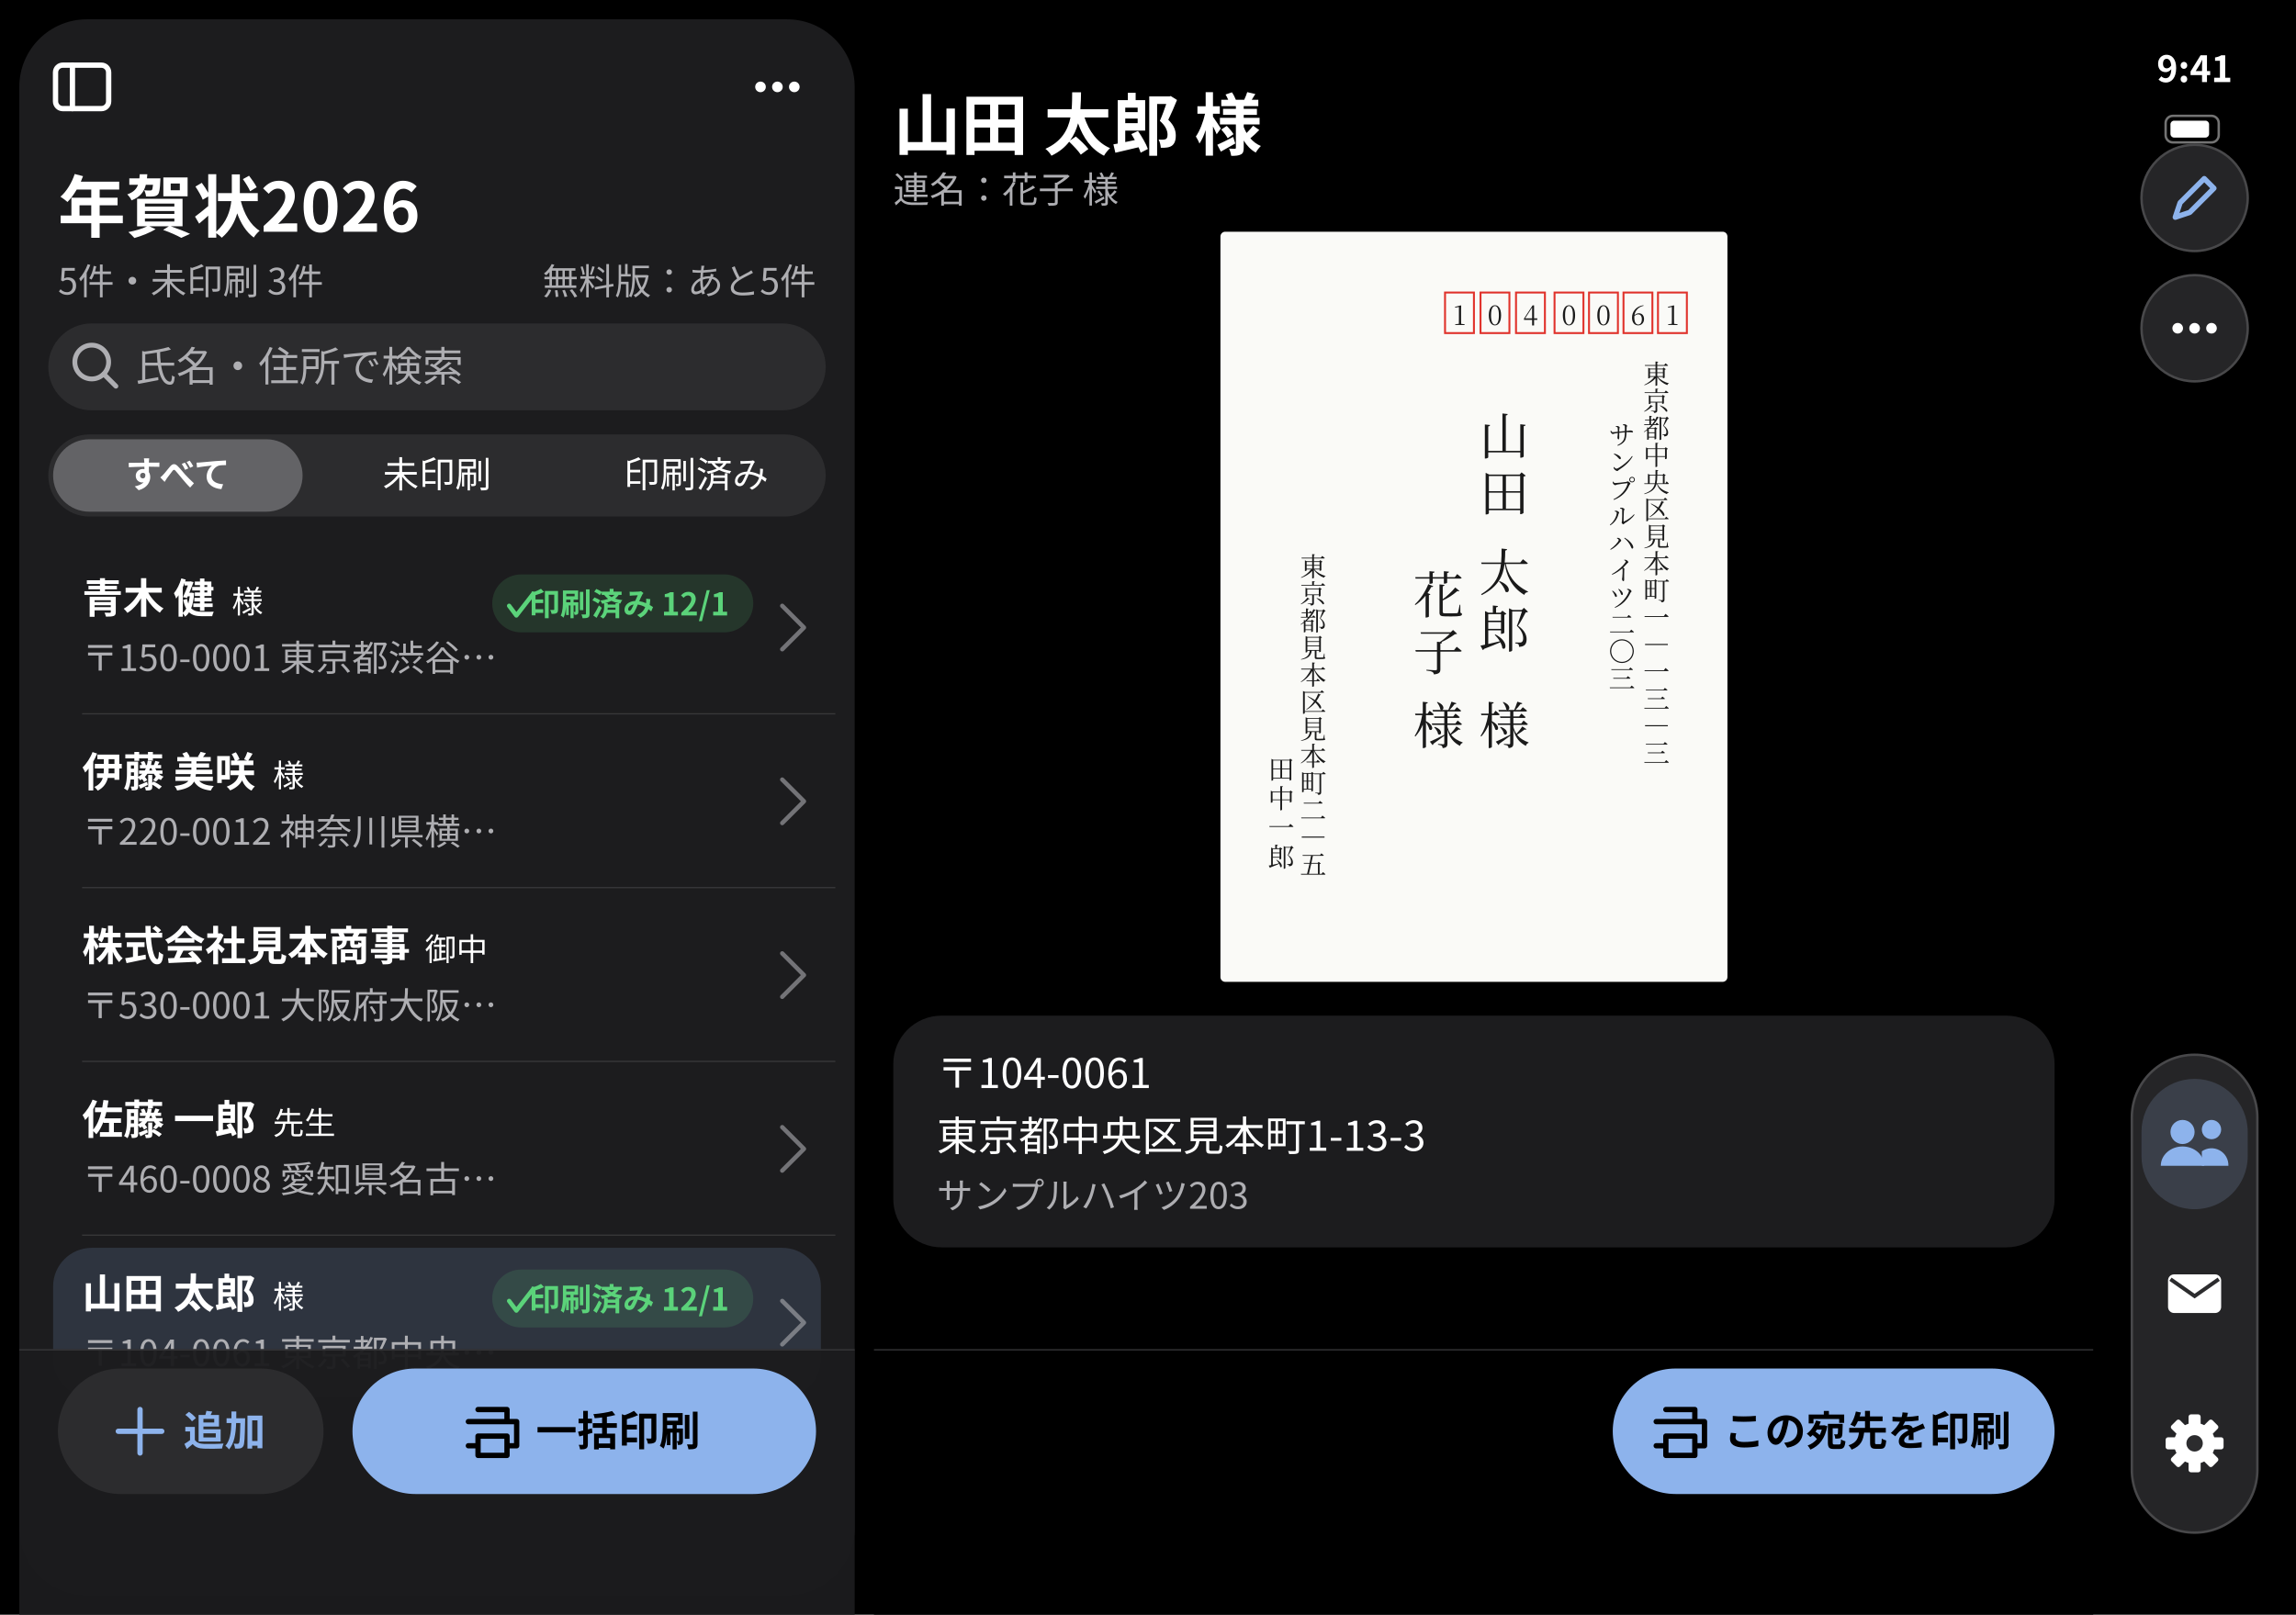
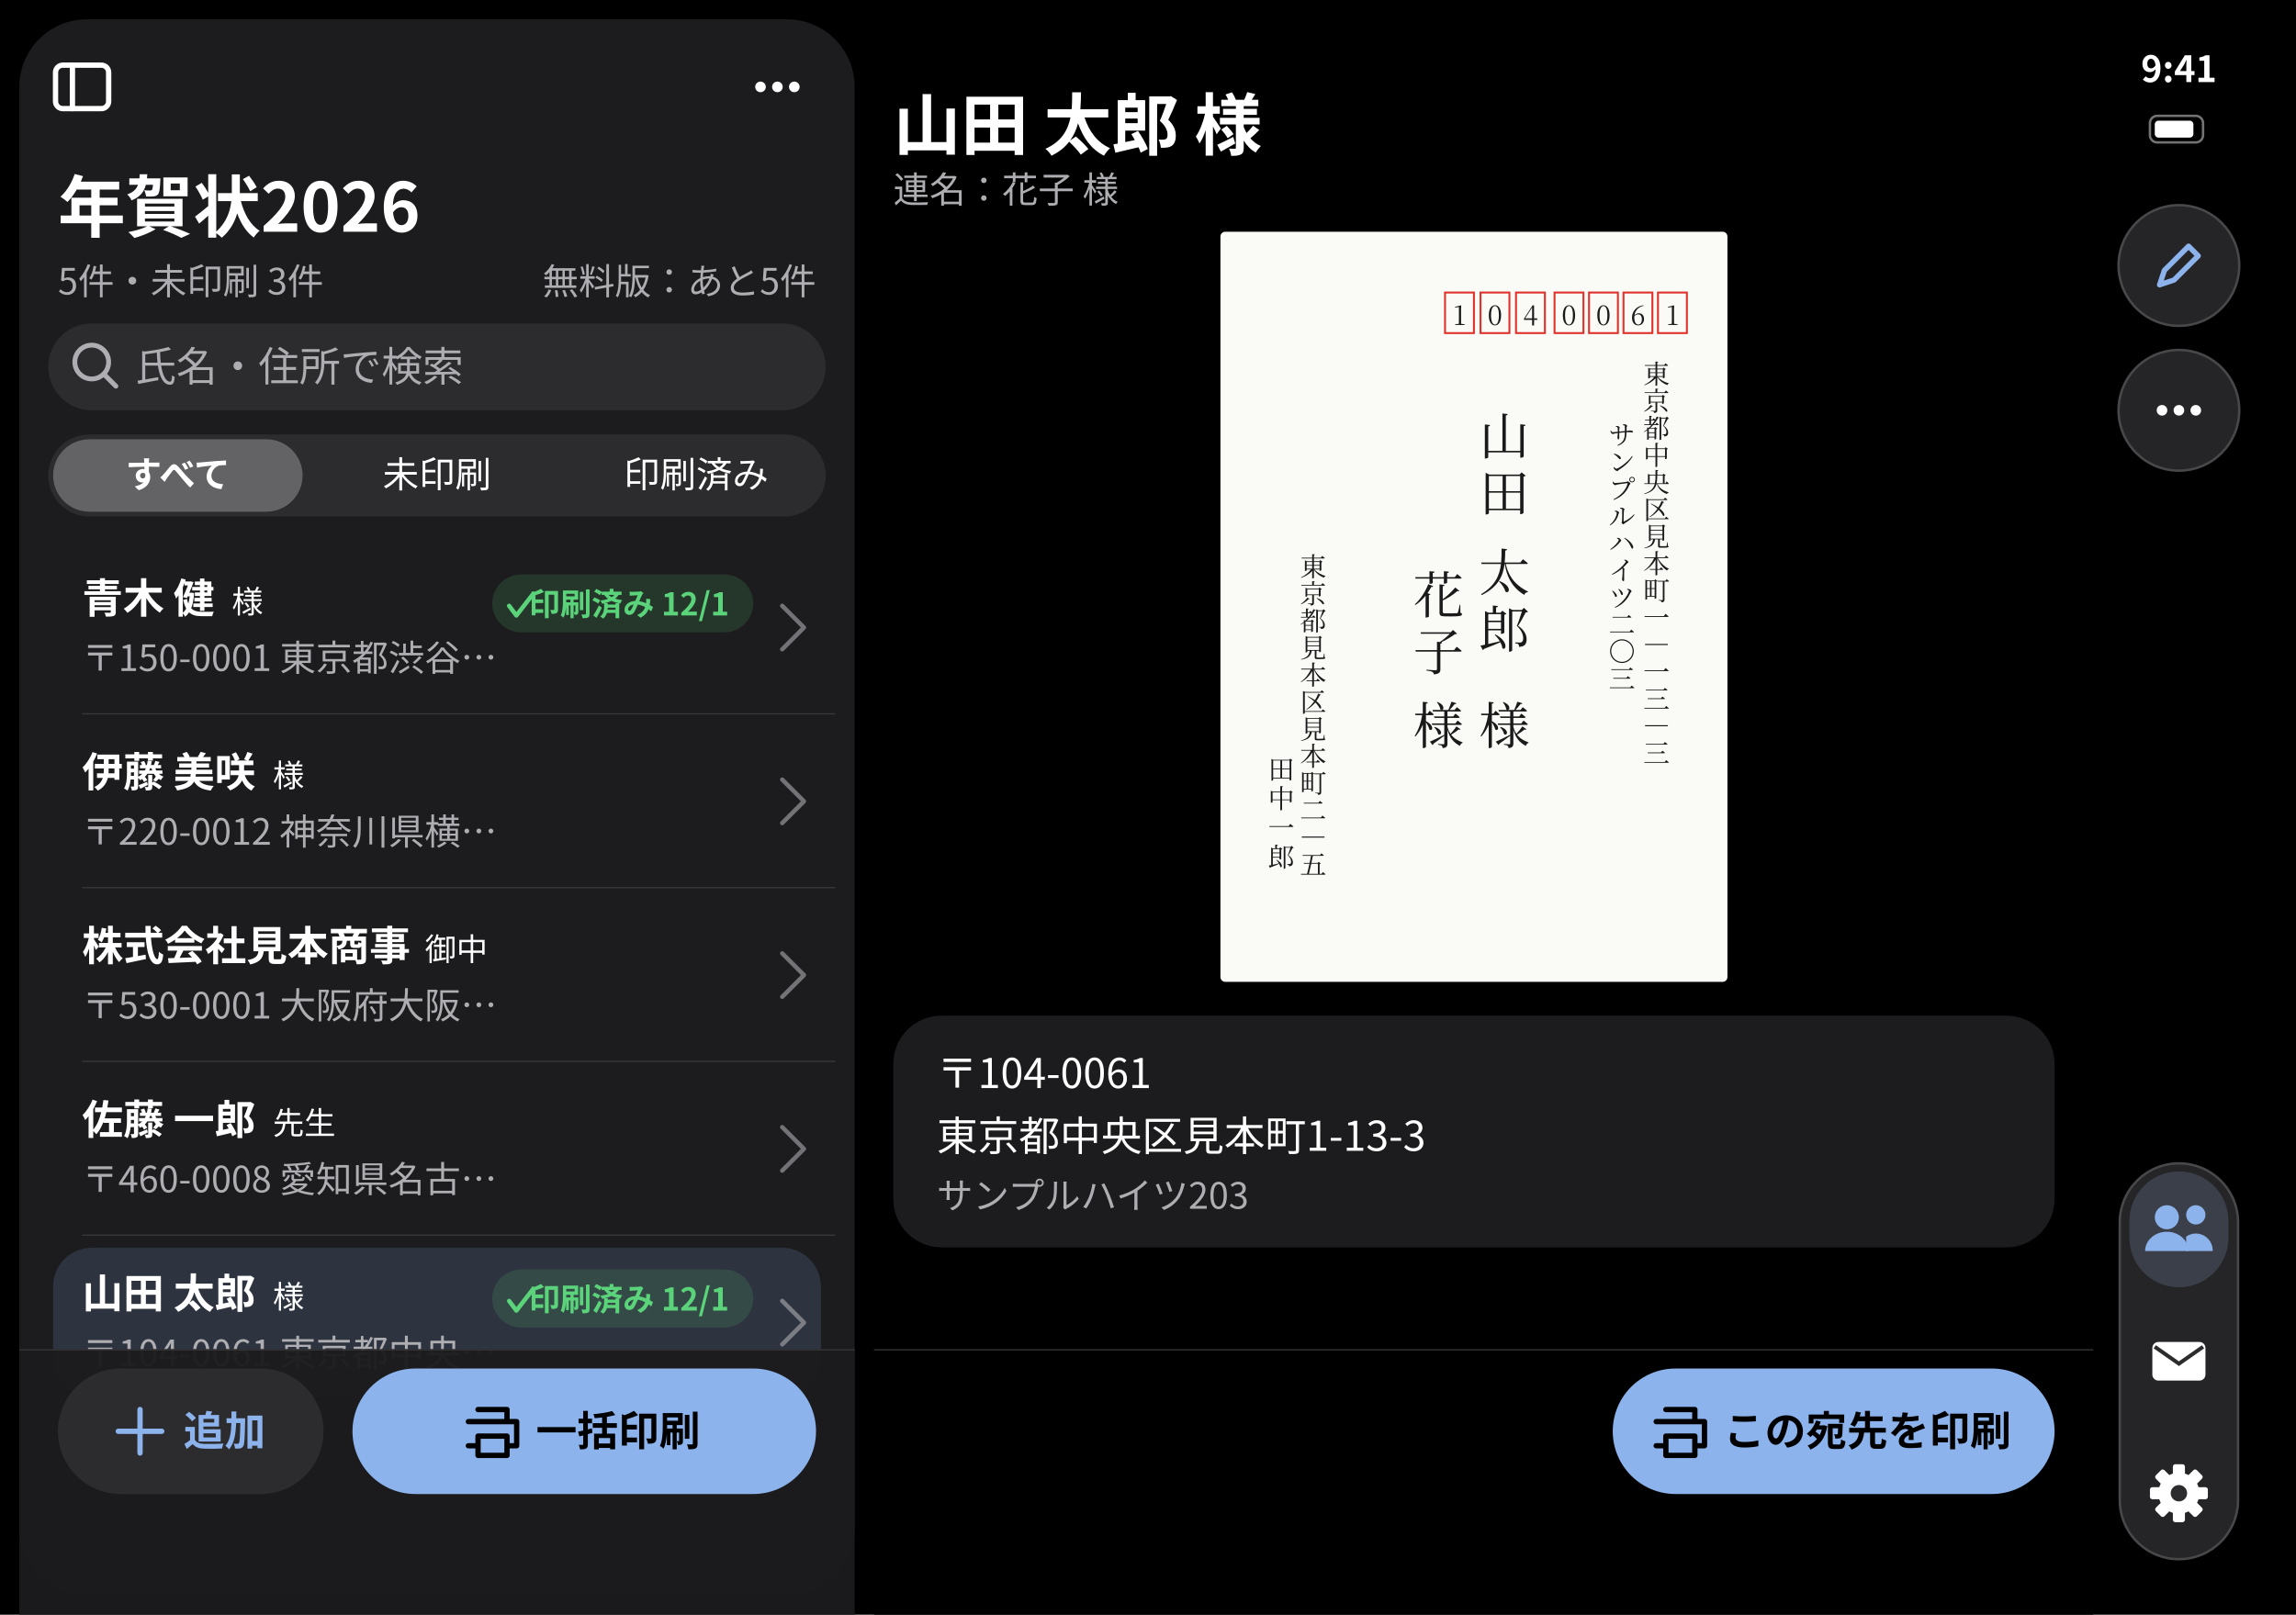
<svg xmlns="http://www.w3.org/2000/svg" width="951" height="669" viewBox="0 0 951 669" data-bg="#000000">
  <rect width="100%" height="100%" fill="#000000" />
-   <text x="909" y="34" font-family="-apple-system, 'SF Pro Text', 'Hiragino Sans', 'Noto Sans JP', 'Noto Sans CJK JP', sans-serif" font-size="15" font-weight="600" fill="#FFFFFF" text-anchor="middle">9:41</text>
-   <rect x="897.0" y="48" width="22" height="11" rx="3" fill="none" stroke="#FFFFFF" stroke-opacity="0.45" />
-   <rect x="899.0" y="50" width="16" height="7" rx="1.5" fill="#FFFFFF" />
-   <circle cx="909" cy="82" r="22" fill="#2C2C2E" fill-opacity="0.85" stroke="#48484A" />
+   <text x="902.5" y="34" font-family="-apple-system, 'SF Pro Text', 'Hiragino Sans', 'Noto Sans JP', 'Noto Sans CJK JP', sans-serif" font-size="15" font-weight="600" fill="#FFFFFF" text-anchor="middle">9:41</text>
+   <rect x="890.5" y="48" width="22" height="11" rx="3" fill="none" stroke="#FFFFFF" stroke-opacity="0.45" />
+   <rect x="892.5" y="50" width="16" height="7" rx="1.5" fill="#FFFFFF" />
+   <circle cx="902.5" cy="110" r="25" fill="#2C2C2E" fill-opacity="0.85" stroke="#48484A" />
  <g fill="none" stroke="#8DB3EC" stroke-width="2.2" stroke-linecap="round" stroke-linejoin="round">
-     <path d="M901.0 90l2-6 10-10 4 4-10 10z" />
+     <path d="M894.5 118l2-6 10-10 4 4-10 10z" />
  </g>
-   <circle cx="909" cy="136" r="22" fill="#2C2C2E" fill-opacity="0.85" stroke="#48484A" />
-   <circle cx="902.0" cy="136" r="2.2" fill="#FFFFFF" />
-   <circle cx="909.0" cy="136" r="2.2" fill="#FFFFFF" />
-   <circle cx="916.0" cy="136" r="2.2" fill="#FFFFFF" />
-   <rect x="883.0" y="437" width="52" height="198" rx="26" fill="#2C2C2E" fill-opacity="0.85" stroke="#48484A" />
-   <rect x="887.0" y="447" width="44" height="54" rx="22" fill="#3A3F49" />
-   <circle cx="904.0" cy="469" r="5" fill="#8DB3EC" />
-   <path d="M895.0 483a9 8 0 0 1 18 0z" fill="#8DB3EC" />
-   <circle cx="916.0" cy="468" r="4" fill="#8DB3EC" />
-   <path d="M912.0 483h11a7 7 0 0 0-11-6z" fill="#8DB3EC" />
-   <rect x="898.0" y="528" width="22" height="16" rx="2.5" fill="#FFFFFF" />
-   <path d="M899.0 530l10 7 10-7" fill="none" stroke="#2C2C2E" stroke-width="1.6" />
-   <rect x="906.5" y="586" width="5" height="6" rx="1" fill="#FFFFFF" transform="rotate(0 909.0 598)" />
-   <rect x="906.5" y="586" width="5" height="6" rx="1" fill="#FFFFFF" transform="rotate(45 909.0 598)" />
-   <rect x="906.5" y="586" width="5" height="6" rx="1" fill="#FFFFFF" transform="rotate(90 909.0 598)" />
-   <rect x="906.5" y="586" width="5" height="6" rx="1" fill="#FFFFFF" transform="rotate(135 909.0 598)" />
-   <rect x="906.5" y="586" width="5" height="6" rx="1" fill="#FFFFFF" transform="rotate(180 909.0 598)" />
-   <rect x="906.5" y="586" width="5" height="6" rx="1" fill="#FFFFFF" transform="rotate(225 909.0 598)" />
-   <rect x="906.5" y="586" width="5" height="6" rx="1" fill="#FFFFFF" transform="rotate(270 909.0 598)" />
-   <rect x="906.5" y="586" width="5" height="6" rx="1" fill="#FFFFFF" transform="rotate(315 909.0 598)" />
-   <circle cx="909.0" cy="598" r="8.5" fill="#FFFFFF" />
-   <circle cx="909.0" cy="598" r="3.4" fill="#2C2C2E" />
+   <circle cx="902.5" cy="170" r="25" fill="#2C2C2E" fill-opacity="0.85" stroke="#48484A" />
+   <circle cx="895.5" cy="170" r="2.2" fill="#FFFFFF" />
+   <circle cx="902.5" cy="170" r="2.2" fill="#FFFFFF" />
+   <circle cx="909.5" cy="170" r="2.2" fill="#FFFFFF" />
+   <rect x="878.0" y="482" width="49" height="164" rx="24.5" fill="#2C2C2E" fill-opacity="0.85" stroke="#48484A" />
+   <rect x="882.0" y="485.333" width="41" height="48" rx="20.5" fill="#3A3F49" />
+   <circle cx="897.5" cy="504.333" r="5" fill="#8DB3EC" />
+   <path d="M888.5 518.333a9 8 0 0 1 18 0z" fill="#8DB3EC" />
+   <circle cx="909.5" cy="503.333" r="4" fill="#8DB3EC" />
+   <path d="M905.5 518.333h11a7 7 0 0 0-11-6z" fill="#8DB3EC" />
+   <rect x="891.5" y="556.0" width="22" height="16" rx="2.5" fill="#FFFFFF" />
+   <path d="M892.5 558.0l10 7 10-7" fill="none" stroke="#2C2C2E" stroke-width="1.6" />
+   <rect x="900.0" y="606.667" width="5" height="6" rx="1" fill="#FFFFFF" transform="rotate(0 902.5 618.6667)" />
+   <rect x="900.0" y="606.667" width="5" height="6" rx="1" fill="#FFFFFF" transform="rotate(45 902.5 618.6667)" />
+   <rect x="900.0" y="606.667" width="5" height="6" rx="1" fill="#FFFFFF" transform="rotate(90 902.5 618.6667)" />
+   <rect x="900.0" y="606.667" width="5" height="6" rx="1" fill="#FFFFFF" transform="rotate(135 902.5 618.6667)" />
+   <rect x="900.0" y="606.667" width="5" height="6" rx="1" fill="#FFFFFF" transform="rotate(180 902.5 618.6667)" />
+   <rect x="900.0" y="606.667" width="5" height="6" rx="1" fill="#FFFFFF" transform="rotate(225 902.5 618.6667)" />
+   <rect x="900.0" y="606.667" width="5" height="6" rx="1" fill="#FFFFFF" transform="rotate(270 902.5 618.6667)" />
+   <rect x="900.0" y="606.667" width="5" height="6" rx="1" fill="#FFFFFF" transform="rotate(315 902.5 618.6667)" />
+   <circle cx="902.5" cy="618.667" r="8.5" fill="#FFFFFF" />
+   <circle cx="902.5" cy="618.667" r="3.4" fill="#2C2C2E" />
  <rect x="8" y="8" width="346" height="653" rx="28" fill="#1C1C1E" />
  <g fill="none" stroke="#FFFFFF" stroke-width="2.2" stroke-linecap="round" stroke-linejoin="round">
    <rect x="23" y="27" width="22" height="18" rx="3" />
    <path d="M30 27v18" />
  </g>
  <circle cx="315" cy="36" r="2.2" fill="#FFFFFF" />
  <circle cx="322" cy="36" r="2.2" fill="#FFFFFF" />
  <circle cx="329" cy="36" r="2.2" fill="#FFFFFF" />
  <text x="24" y="96" font-family="-apple-system, 'SF Pro Text', 'Hiragino Sans', 'Noto Sans JP', 'Noto Sans CJK JP', sans-serif" font-size="28" font-weight="700" fill="#FFFFFF" text-anchor="start" data-bg="#1C1C1E">年賀状2026</text>
  <text x="24" y="122" font-family="-apple-system, 'SF Pro Text', 'Hiragino Sans', 'Noto Sans JP', 'Noto Sans CJK JP', sans-serif" font-size="15" font-weight="400" fill="#AEAEB2" text-anchor="start" data-bg="#1C1C1E">5件・未印刷 3件</text>
  <text x="338" y="122" font-family="-apple-system, 'SF Pro Text', 'Hiragino Sans', 'Noto Sans JP', 'Noto Sans CJK JP', sans-serif" font-size="15" font-weight="400" fill="#AEAEB2" text-anchor="end" data-bg="#1C1C1E">無料版：あと5件</text>
  <rect x="20" y="134" width="322" height="36" rx="18" fill="#2C2C2E" />
  <g fill="none" stroke="#AEAEB2" stroke-width="2" stroke-linecap="round" stroke-linejoin="round">
    <circle cx="38" cy="150" r="7" />
    <path d="M43 155l5 5" />
  </g>
  <text x="56" y="158" font-family="-apple-system, 'SF Pro Text', 'Hiragino Sans', 'Noto Sans JP', 'Noto Sans CJK JP', sans-serif" font-size="17" font-weight="400" fill="#AEAEB2" text-anchor="start" data-bg="#2C2C2E">氏名・住所で検索</text>
  <rect x="20" y="180" width="322" height="34" rx="17" fill="#2C2C2E" />
  <rect x="22" y="182" width="103.333" height="30" rx="15" fill="#636366" />
  <text x="73.667" y="202" font-family="-apple-system, 'SF Pro Text', 'Hiragino Sans', 'Noto Sans JP', 'Noto Sans CJK JP', sans-serif" font-size="15" font-weight="600" fill="#FFFFFF" text-anchor="middle" data-bg="#636366">すべて</text>
  <text x="181" y="202" font-family="-apple-system, 'SF Pro Text', 'Hiragino Sans', 'Noto Sans JP', 'Noto Sans CJK JP', sans-serif" font-size="15" font-weight="400" fill="#FFFFFF" text-anchor="middle" data-bg="#2C2C2E">未印刷</text>
  <text x="288.333" y="202" font-family="-apple-system, 'SF Pro Text', 'Hiragino Sans', 'Noto Sans JP', 'Noto Sans CJK JP', sans-serif" font-size="15" font-weight="400" fill="#FFFFFF" text-anchor="middle" data-bg="#2C2C2E">印刷済み</text>
  <g data-fold-ok="1">
    <rect x="16" y="224" width="330" height="360" rx="22" fill="#1C1C1E" fill-opacity="0" />
    <text x="34" y="254" font-family="-apple-system, 'SF Pro Text', 'Hiragino Sans', 'Noto Sans JP', 'Noto Sans CJK JP', sans-serif" font-size="17" font-weight="600" fill="#FFFFFF" text-anchor="start" data-bg="#1C1C1E">青木 健</text>
    <text x="96" y="254" font-family="-apple-system, 'SF Pro Text', 'Hiragino Sans', 'Noto Sans JP', 'Noto Sans CJK JP', sans-serif" font-size="13" font-weight="400" fill="#FFFFFF" text-anchor="start" data-bg="#1C1C1E">様</text>
    <text x="34" y="278" font-family="-apple-system, 'SF Pro Text', 'Hiragino Sans', 'Noto Sans JP', 'Noto Sans CJK JP', sans-serif" font-size="15" font-weight="400" fill="#AEAEB2" text-anchor="start" data-bg="#1C1C1E">〒150-0001 東京都渋谷…</text>
    <rect x="203.88" y="238" width="108.12" height="24" rx="12" fill="#25362B" />
    <g fill="none" stroke="#5BD37A" stroke-width="1.8" stroke-linecap="round" stroke-linejoin="round">
      <path d="M210.88 251l3 4 7-9" />
    </g>
    <text x="302" y="255" font-family="-apple-system, 'SF Pro Text', 'Hiragino Sans', 'Noto Sans JP', 'Noto Sans CJK JP', sans-serif" font-size="13" font-weight="600" fill="#5BD37A" text-anchor="end" data-bg="#25362B">印刷済み 12/1</text>
    <g fill="none" stroke="#AEAEB2" stroke-width="1.8" stroke-opacity="0.6" stroke-linecap="round" stroke-linejoin="round">
      <path d="M324 251l9 9-9 9" />
    </g>
    <rect x="34" y="295.5" width="312" height="0.5" fill="#38383A" />
    <text x="34" y="326" font-family="-apple-system, 'SF Pro Text', 'Hiragino Sans', 'Noto Sans JP', 'Noto Sans CJK JP', sans-serif" font-size="17" font-weight="600" fill="#FFFFFF" text-anchor="start" data-bg="#1C1C1E">伊藤 美咲</text>
    <text x="113" y="326" font-family="-apple-system, 'SF Pro Text', 'Hiragino Sans', 'Noto Sans JP', 'Noto Sans CJK JP', sans-serif" font-size="13" font-weight="400" fill="#FFFFFF" text-anchor="start" data-bg="#1C1C1E">様</text>
    <text x="34" y="350" font-family="-apple-system, 'SF Pro Text', 'Hiragino Sans', 'Noto Sans JP', 'Noto Sans CJK JP', sans-serif" font-size="15" font-weight="400" fill="#AEAEB2" text-anchor="start" data-bg="#1C1C1E">〒220-0012 神奈川県横…</text>
    <g fill="none" stroke="#AEAEB2" stroke-width="1.8" stroke-opacity="0.6" stroke-linecap="round" stroke-linejoin="round">
      <path d="M324 323l9 9-9 9" />
    </g>
    <rect x="34" y="367.5" width="312" height="0.5" fill="#38383A" />
    <text x="34" y="398" font-family="-apple-system, 'SF Pro Text', 'Hiragino Sans', 'Noto Sans JP', 'Noto Sans CJK JP', sans-serif" font-size="17" font-weight="600" fill="#FFFFFF" text-anchor="start" data-bg="#1C1C1E">株式会社見本商事</text>
    <text x="176" y="398" font-family="-apple-system, 'SF Pro Text', 'Hiragino Sans', 'Noto Sans JP', 'Noto Sans CJK JP', sans-serif" font-size="13" font-weight="400" fill="#FFFFFF" text-anchor="start" data-bg="#1C1C1E">御中</text>
    <text x="34" y="422" font-family="-apple-system, 'SF Pro Text', 'Hiragino Sans', 'Noto Sans JP', 'Noto Sans CJK JP', sans-serif" font-size="15" font-weight="400" fill="#AEAEB2" text-anchor="start" data-bg="#1C1C1E">〒530-0001 大阪府大阪…</text>
    <g fill="none" stroke="#AEAEB2" stroke-width="1.8" stroke-opacity="0.6" stroke-linecap="round" stroke-linejoin="round">
      <path d="M324 395l9 9-9 9" />
    </g>
    <rect x="34" y="439.5" width="312" height="0.5" fill="#38383A" />
    <text x="34" y="470" font-family="-apple-system, 'SF Pro Text', 'Hiragino Sans', 'Noto Sans JP', 'Noto Sans CJK JP', sans-serif" font-size="17" font-weight="600" fill="#FFFFFF" text-anchor="start" data-bg="#1C1C1E">佐藤 一郎</text>
    <text x="113" y="470" font-family="-apple-system, 'SF Pro Text', 'Hiragino Sans', 'Noto Sans JP', 'Noto Sans CJK JP', sans-serif" font-size="13" font-weight="400" fill="#FFFFFF" text-anchor="start" data-bg="#1C1C1E">先生</text>
    <text x="34" y="494" font-family="-apple-system, 'SF Pro Text', 'Hiragino Sans', 'Noto Sans JP', 'Noto Sans CJK JP', sans-serif" font-size="15" font-weight="400" fill="#AEAEB2" text-anchor="start" data-bg="#1C1C1E">〒460-0008 愛知県名古…</text>
    <g fill="none" stroke="#AEAEB2" stroke-width="1.8" stroke-opacity="0.6" stroke-linecap="round" stroke-linejoin="round">
      <path d="M324 467l9 9-9 9" />
    </g>
    <rect x="34" y="511.5" width="312" height="0.5" fill="#38383A" />
    <rect x="22" y="517" width="318" height="62" rx="16" fill="#2E343F" />
    <text x="34" y="542" font-family="-apple-system, 'SF Pro Text', 'Hiragino Sans', 'Noto Sans JP', 'Noto Sans CJK JP', sans-serif" font-size="17" font-weight="600" fill="#FFFFFF" text-anchor="start" data-bg="#2E343F">山田 太郎</text>
    <text x="113" y="542" font-family="-apple-system, 'SF Pro Text', 'Hiragino Sans', 'Noto Sans JP', 'Noto Sans CJK JP', sans-serif" font-size="13" font-weight="400" fill="#FFFFFF" text-anchor="start" data-bg="#2E343F">様</text>
    <text x="34" y="566" font-family="-apple-system, 'SF Pro Text', 'Hiragino Sans', 'Noto Sans JP', 'Noto Sans CJK JP', sans-serif" font-size="15" font-weight="400" fill="#AEAEB2" text-anchor="start" data-bg="#2E343F">〒104-0061 東京都中央…</text>
    <rect x="203.88" y="526" width="108.12" height="24" rx="12" fill="#344A47" />
    <g fill="none" stroke="#5BD37A" stroke-width="1.8" stroke-linecap="round" stroke-linejoin="round">
      <path d="M210.88 539l3 4 7-9" />
    </g>
    <text x="302" y="543" font-family="-apple-system, 'SF Pro Text', 'Hiragino Sans', 'Noto Sans JP', 'Noto Sans CJK JP', sans-serif" font-size="13" font-weight="600" fill="#5BD37A" text-anchor="end" data-bg="#344A47">印刷済み 12/1</text>
    <g fill="none" stroke="#AEAEB2" stroke-width="1.8" stroke-opacity="0.6" stroke-linecap="round" stroke-linejoin="round">
      <path d="M324 539l9 9-9 9" />
    </g>
  </g>
  <rect x="8" y="559" width="346" height="110" fill="#1C1C1E" fill-opacity="0.96" />
  <rect x="8" y="559" width="346" height="0.5" fill="#38383A" />
  <rect x="24" y="567" width="110" height="52" rx="26" fill="#2C2C2E" />
  <g fill="none" stroke="#8DB3EC" stroke-width="2.2" stroke-linecap="round" stroke-linejoin="round">
    <path d="M58.0 584.0v18M49.0 593.0h18" />
  </g>
  <text x="76" y="599" font-family="-apple-system, 'SF Pro Text', 'Hiragino Sans', 'Noto Sans JP', 'Noto Sans CJK JP', sans-serif" font-size="17" font-weight="600" fill="#8DB3EC" text-anchor="start" data-bg="#2C2C2E">追加</text>
  <rect x="146" y="567" width="192" height="52" rx="26" fill="#8DB3EC" />
  <g fill="none" stroke="#000000" stroke-width="2.2" stroke-linecap="round" stroke-linejoin="round">
    <path d="M198.0 584.0h12v5M194.0 589.0h20v10h-4M194.0 599.0h4M198.0 595.0h12v8h-12z" />
  </g>
  <text x="222" y="599" font-family="-apple-system, 'SF Pro Text', 'Hiragino Sans', 'Noto Sans JP', 'Noto Sans CJK JP', sans-serif" font-size="17" font-weight="600" fill="#000000" text-anchor="start" data-bg="#8DB3EC">一括印刷</text>
  <text x="370" y="62" font-family="-apple-system, 'SF Pro Text', 'Hiragino Sans', 'Noto Sans JP', 'Noto Sans CJK JP', sans-serif" font-size="28" font-weight="700" fill="#FFFFFF" text-anchor="start">山田 太郎 様</text>
  <text x="370" y="84" font-family="-apple-system, 'SF Pro Text', 'Hiragino Sans', 'Noto Sans JP', 'Noto Sans CJK JP', sans-serif" font-size="15" font-weight="400" fill="#AEAEB2" text-anchor="start">連名：花子 様</text>
  <rect x="506.5" y="98" width="210" height="310.8" rx="2" fill="#000000" fill-opacity="0.12" />
  <rect x="505.5" y="96" width="210" height="310.8" rx="2" fill="#FAFAF7" />
  <rect x="598.53" y="121.2" width="11.97" height="16.8" fill="none" stroke="#E0322B" stroke-width="0.8" />
  <rect x="613.23" y="121.2" width="11.97" height="16.8" fill="none" stroke="#E0322B" stroke-width="0.8" />
  <rect x="627.93" y="121.2" width="11.97" height="16.8" fill="none" stroke="#E0322B" stroke-width="0.8" />
  <rect x="643.89" y="121.2" width="11.97" height="16.8" fill="none" stroke="#E0322B" stroke-width="0.8" />
  <rect x="658.17" y="121.2" width="11.97" height="16.8" fill="none" stroke="#E0322B" stroke-width="0.8" />
  <rect x="672.45" y="121.2" width="11.97" height="16.8" fill="none" stroke="#E0322B" stroke-width="0.8" />
  <rect x="686.73" y="121.2" width="11.97" height="16.8" fill="none" stroke="#E0322B" stroke-width="0.8" />
  <text x="604.515" y="134.64" font-family="'Hiragino Mincho ProN', 'Noto Serif CJK JP', 'Noto Serif JP', serif" font-size="11" font-weight="400" fill="#1A1A1A" text-anchor="middle" data-bg="#FAFAF7">1</text>
  <text x="619.215" y="134.64" font-family="'Hiragino Mincho ProN', 'Noto Serif CJK JP', 'Noto Serif JP', serif" font-size="11" font-weight="400" fill="#1A1A1A" text-anchor="middle" data-bg="#FAFAF7">0</text>
  <text x="633.915" y="134.64" font-family="'Hiragino Mincho ProN', 'Noto Serif CJK JP', 'Noto Serif JP', serif" font-size="11" font-weight="400" fill="#1A1A1A" text-anchor="middle" data-bg="#FAFAF7">4</text>
  <text x="649.875" y="134.64" font-family="'Hiragino Mincho ProN', 'Noto Serif CJK JP', 'Noto Serif JP', serif" font-size="11" font-weight="400" fill="#1A1A1A" text-anchor="middle" data-bg="#FAFAF7">0</text>
  <text x="664.155" y="134.64" font-family="'Hiragino Mincho ProN', 'Noto Serif CJK JP', 'Noto Serif JP', serif" font-size="11" font-weight="400" fill="#1A1A1A" text-anchor="middle" data-bg="#FAFAF7">0</text>
  <text x="678.435" y="134.64" font-family="'Hiragino Mincho ProN', 'Noto Serif CJK JP', 'Noto Serif JP', serif" font-size="11" font-weight="400" fill="#1A1A1A" text-anchor="middle" data-bg="#FAFAF7">6</text>
  <text x="692.715" y="134.64" font-family="'Hiragino Mincho ProN', 'Noto Serif CJK JP', 'Noto Serif JP', serif" font-size="11" font-weight="400" fill="#1A1A1A" text-anchor="middle" data-bg="#FAFAF7">1</text>
  <text x="686.1" y="159" font-family="'Hiragino Mincho ProN', 'Noto Serif CJK JP', 'Noto Serif JP', serif" font-size="11" font-weight="400" fill="#1A1A1A" text-anchor="middle" data-bg="#FAFAF7">東</text>
  <text x="686.1" y="170.22" font-family="'Hiragino Mincho ProN', 'Noto Serif CJK JP', 'Noto Serif JP', serif" font-size="11" font-weight="400" fill="#1A1A1A" text-anchor="middle" data-bg="#FAFAF7">京</text>
  <text x="686.1" y="181.44" font-family="'Hiragino Mincho ProN', 'Noto Serif CJK JP', 'Noto Serif JP', serif" font-size="11" font-weight="400" fill="#1A1A1A" text-anchor="middle" data-bg="#FAFAF7">都</text>
  <text x="686.1" y="192.66" font-family="'Hiragino Mincho ProN', 'Noto Serif CJK JP', 'Noto Serif JP', serif" font-size="11" font-weight="400" fill="#1A1A1A" text-anchor="middle" data-bg="#FAFAF7">中</text>
  <text x="686.1" y="203.88" font-family="'Hiragino Mincho ProN', 'Noto Serif CJK JP', 'Noto Serif JP', serif" font-size="11" font-weight="400" fill="#1A1A1A" text-anchor="middle" data-bg="#FAFAF7">央</text>
  <text x="686.1" y="215.1" font-family="'Hiragino Mincho ProN', 'Noto Serif CJK JP', 'Noto Serif JP', serif" font-size="11" font-weight="400" fill="#1A1A1A" text-anchor="middle" data-bg="#FAFAF7">区</text>
  <text x="686.1" y="226.32" font-family="'Hiragino Mincho ProN', 'Noto Serif CJK JP', 'Noto Serif JP', serif" font-size="11" font-weight="400" fill="#1A1A1A" text-anchor="middle" data-bg="#FAFAF7">見</text>
  <text x="686.1" y="237.54" font-family="'Hiragino Mincho ProN', 'Noto Serif CJK JP', 'Noto Serif JP', serif" font-size="11" font-weight="400" fill="#1A1A1A" text-anchor="middle" data-bg="#FAFAF7">本</text>
  <text x="686.1" y="248.76" font-family="'Hiragino Mincho ProN', 'Noto Serif CJK JP', 'Noto Serif JP', serif" font-size="11" font-weight="400" fill="#1A1A1A" text-anchor="middle" data-bg="#FAFAF7">町</text>
  <text x="686.1" y="259.98" font-family="'Hiragino Mincho ProN', 'Noto Serif CJK JP', 'Noto Serif JP', serif" font-size="11" font-weight="400" fill="#1A1A1A" text-anchor="middle" data-bg="#FAFAF7">一</text>
  <text x="686.1" y="271.2" font-family="'Hiragino Mincho ProN', 'Noto Serif CJK JP', 'Noto Serif JP', serif" font-size="11" font-weight="400" fill="#1A1A1A" text-anchor="middle" data-bg="#FAFAF7">―</text>
  <text x="686.1" y="282.42" font-family="'Hiragino Mincho ProN', 'Noto Serif CJK JP', 'Noto Serif JP', serif" font-size="11" font-weight="400" fill="#1A1A1A" text-anchor="middle" data-bg="#FAFAF7">一</text>
  <text x="686.1" y="293.64" font-family="'Hiragino Mincho ProN', 'Noto Serif CJK JP', 'Noto Serif JP', serif" font-size="11" font-weight="400" fill="#1A1A1A" text-anchor="middle" data-bg="#FAFAF7">三</text>
  <text x="686.1" y="304.86" font-family="'Hiragino Mincho ProN', 'Noto Serif CJK JP', 'Noto Serif JP', serif" font-size="11" font-weight="400" fill="#1A1A1A" text-anchor="middle" data-bg="#FAFAF7">―</text>
  <text x="686.1" y="316.08" font-family="'Hiragino Mincho ProN', 'Noto Serif CJK JP', 'Noto Serif JP', serif" font-size="11" font-weight="400" fill="#1A1A1A" text-anchor="middle" data-bg="#FAFAF7">三</text>
  <text x="671.8" y="184.2" font-family="'Hiragino Mincho ProN', 'Noto Serif CJK JP', 'Noto Serif JP', serif" font-size="11" font-weight="400" fill="#1A1A1A" text-anchor="middle" data-bg="#FAFAF7">サ</text>
  <text x="671.8" y="195.42" font-family="'Hiragino Mincho ProN', 'Noto Serif CJK JP', 'Noto Serif JP', serif" font-size="11" font-weight="400" fill="#1A1A1A" text-anchor="middle" data-bg="#FAFAF7">ン</text>
  <text x="671.8" y="206.64" font-family="'Hiragino Mincho ProN', 'Noto Serif CJK JP', 'Noto Serif JP', serif" font-size="11" font-weight="400" fill="#1A1A1A" text-anchor="middle" data-bg="#FAFAF7">プ</text>
  <text x="671.8" y="217.86" font-family="'Hiragino Mincho ProN', 'Noto Serif CJK JP', 'Noto Serif JP', serif" font-size="11" font-weight="400" fill="#1A1A1A" text-anchor="middle" data-bg="#FAFAF7">ル</text>
  <text x="671.8" y="229.08" font-family="'Hiragino Mincho ProN', 'Noto Serif CJK JP', 'Noto Serif JP', serif" font-size="11" font-weight="400" fill="#1A1A1A" text-anchor="middle" data-bg="#FAFAF7">ハ</text>
  <text x="671.8" y="240.3" font-family="'Hiragino Mincho ProN', 'Noto Serif CJK JP', 'Noto Serif JP', serif" font-size="11" font-weight="400" fill="#1A1A1A" text-anchor="middle" data-bg="#FAFAF7">イ</text>
  <text x="671.8" y="251.52" font-family="'Hiragino Mincho ProN', 'Noto Serif CJK JP', 'Noto Serif JP', serif" font-size="11" font-weight="400" fill="#1A1A1A" text-anchor="middle" data-bg="#FAFAF7">ツ</text>
  <text x="671.8" y="262.74" font-family="'Hiragino Mincho ProN', 'Noto Serif CJK JP', 'Noto Serif JP', serif" font-size="11" font-weight="400" fill="#1A1A1A" text-anchor="middle" data-bg="#FAFAF7">二</text>
  <text x="671.8" y="273.96" font-family="'Hiragino Mincho ProN', 'Noto Serif CJK JP', 'Noto Serif JP', serif" font-size="11" font-weight="400" fill="#1A1A1A" text-anchor="middle" data-bg="#FAFAF7">〇</text>
  <text x="671.8" y="285.18" font-family="'Hiragino Mincho ProN', 'Noto Serif CJK JP', 'Noto Serif JP', serif" font-size="11" font-weight="400" fill="#1A1A1A" text-anchor="middle" data-bg="#FAFAF7">三</text>
  <text x="623.1" y="188.4" font-family="'Hiragino Mincho ProN', 'Noto Serif CJK JP', 'Noto Serif JP', serif" font-size="21" font-weight="400" fill="#1A1A1A" text-anchor="middle" data-bg="#FAFAF7">山</text>
  <text x="623.1" y="211.92" font-family="'Hiragino Mincho ProN', 'Noto Serif CJK JP', 'Noto Serif JP', serif" font-size="21" font-weight="400" fill="#1A1A1A" text-anchor="middle" data-bg="#FAFAF7">田</text>
  <text x="623.1" y="244.848" font-family="'Hiragino Mincho ProN', 'Noto Serif CJK JP', 'Noto Serif JP', serif" font-size="21" font-weight="400" fill="#1A1A1A" text-anchor="middle" data-bg="#FAFAF7">太</text>
  <text x="623.1" y="268.368" font-family="'Hiragino Mincho ProN', 'Noto Serif CJK JP', 'Noto Serif JP', serif" font-size="21" font-weight="400" fill="#1A1A1A" text-anchor="middle" data-bg="#FAFAF7">郎</text>
  <text x="623.1" y="308.352" font-family="'Hiragino Mincho ProN', 'Noto Serif CJK JP', 'Noto Serif JP', serif" font-size="21" font-weight="400" fill="#1A1A1A" text-anchor="middle" data-bg="#FAFAF7">様</text>
  <text x="595.8" y="254.256" font-family="'Hiragino Mincho ProN', 'Noto Serif CJK JP', 'Noto Serif JP', serif" font-size="21" font-weight="400" fill="#1A1A1A" text-anchor="middle" data-bg="#FAFAF7">花</text>
  <text x="595.8" y="277.776" font-family="'Hiragino Mincho ProN', 'Noto Serif CJK JP', 'Noto Serif JP', serif" font-size="21" font-weight="400" fill="#1A1A1A" text-anchor="middle" data-bg="#FAFAF7">子</text>
  <text x="595.8" y="308.352" font-family="'Hiragino Mincho ProN', 'Noto Serif CJK JP', 'Noto Serif JP', serif" font-size="21" font-weight="400" fill="#1A1A1A" text-anchor="middle" data-bg="#FAFAF7">様</text>
  <text x="543.9" y="238.8" font-family="'Hiragino Mincho ProN', 'Noto Serif CJK JP', 'Noto Serif JP', serif" font-size="11" font-weight="400" fill="#1A1A1A" text-anchor="middle" data-bg="#FAFAF7">東</text>
  <text x="543.9" y="250.02" font-family="'Hiragino Mincho ProN', 'Noto Serif CJK JP', 'Noto Serif JP', serif" font-size="11" font-weight="400" fill="#1A1A1A" text-anchor="middle" data-bg="#FAFAF7">京</text>
  <text x="543.9" y="261.24" font-family="'Hiragino Mincho ProN', 'Noto Serif CJK JP', 'Noto Serif JP', serif" font-size="11" font-weight="400" fill="#1A1A1A" text-anchor="middle" data-bg="#FAFAF7">都</text>
  <text x="543.9" y="272.46" font-family="'Hiragino Mincho ProN', 'Noto Serif CJK JP', 'Noto Serif JP', serif" font-size="11" font-weight="400" fill="#1A1A1A" text-anchor="middle" data-bg="#FAFAF7">見</text>
  <text x="543.9" y="283.68" font-family="'Hiragino Mincho ProN', 'Noto Serif CJK JP', 'Noto Serif JP', serif" font-size="11" font-weight="400" fill="#1A1A1A" text-anchor="middle" data-bg="#FAFAF7">本</text>
  <text x="543.9" y="294.9" font-family="'Hiragino Mincho ProN', 'Noto Serif CJK JP', 'Noto Serif JP', serif" font-size="11" font-weight="400" fill="#1A1A1A" text-anchor="middle" data-bg="#FAFAF7">区</text>
  <text x="543.9" y="306.12" font-family="'Hiragino Mincho ProN', 'Noto Serif CJK JP', 'Noto Serif JP', serif" font-size="11" font-weight="400" fill="#1A1A1A" text-anchor="middle" data-bg="#FAFAF7">見</text>
  <text x="543.9" y="317.34" font-family="'Hiragino Mincho ProN', 'Noto Serif CJK JP', 'Noto Serif JP', serif" font-size="11" font-weight="400" fill="#1A1A1A" text-anchor="middle" data-bg="#FAFAF7">本</text>
  <text x="543.9" y="328.56" font-family="'Hiragino Mincho ProN', 'Noto Serif CJK JP', 'Noto Serif JP', serif" font-size="11" font-weight="400" fill="#1A1A1A" text-anchor="middle" data-bg="#FAFAF7">町</text>
  <text x="543.9" y="339.78" font-family="'Hiragino Mincho ProN', 'Noto Serif CJK JP', 'Noto Serif JP', serif" font-size="11" font-weight="400" fill="#1A1A1A" text-anchor="middle" data-bg="#FAFAF7">二</text>
  <text x="543.9" y="351" font-family="'Hiragino Mincho ProN', 'Noto Serif CJK JP', 'Noto Serif JP', serif" font-size="11" font-weight="400" fill="#1A1A1A" text-anchor="middle" data-bg="#FAFAF7">―</text>
  <text x="543.9" y="362.22" font-family="'Hiragino Mincho ProN', 'Noto Serif CJK JP', 'Noto Serif JP', serif" font-size="11" font-weight="400" fill="#1A1A1A" text-anchor="middle" data-bg="#FAFAF7">五</text>
  <text x="530.7" y="322.8" font-family="'Hiragino Mincho ProN', 'Noto Serif CJK JP', 'Noto Serif JP', serif" font-size="11" font-weight="400" fill="#1A1A1A" text-anchor="middle" data-bg="#FAFAF7">田</text>
  <text x="530.7" y="334.9" font-family="'Hiragino Mincho ProN', 'Noto Serif CJK JP', 'Noto Serif JP', serif" font-size="11" font-weight="400" fill="#1A1A1A" text-anchor="middle" data-bg="#FAFAF7">中</text>
  <text x="530.7" y="347" font-family="'Hiragino Mincho ProN', 'Noto Serif CJK JP', 'Noto Serif JP', serif" font-size="11" font-weight="400" fill="#1A1A1A" text-anchor="middle" data-bg="#FAFAF7">一</text>
  <text x="530.7" y="359.1" font-family="'Hiragino Mincho ProN', 'Noto Serif CJK JP', 'Noto Serif JP', serif" font-size="11" font-weight="400" fill="#1A1A1A" text-anchor="middle" data-bg="#FAFAF7">郎</text>
  <rect x="370" y="420.8" width="481" height="96" rx="20" fill="#1C1C1E" />
  <text x="388" y="450.8" font-family="-apple-system, 'SF Pro Text', 'Hiragino Sans', 'Noto Sans JP', 'Noto Sans CJK JP', sans-serif" font-size="17" font-weight="400" fill="#FFFFFF" text-anchor="start" data-bg="#1C1C1E">〒104-0061</text>
  <text x="388" y="476.8" font-family="-apple-system, 'SF Pro Text', 'Hiragino Sans', 'Noto Sans JP', 'Noto Sans CJK JP', sans-serif" font-size="17" font-weight="400" fill="#FFFFFF" text-anchor="start" data-bg="#1C1C1E">東京都中央区見本町1-13-3</text>
  <text x="388" y="500.8" font-family="-apple-system, 'SF Pro Text', 'Hiragino Sans', 'Noto Sans JP', 'Noto Sans CJK JP', sans-serif" font-size="15" font-weight="400" fill="#AEAEB2" text-anchor="start" data-bg="#1C1C1E">サンプルハイツ203</text>
  <rect x="362" y="559" width="505" height="110" fill="#000000" fill-opacity="0.92" />
  <rect x="362" y="559" width="505" height="0.5" fill="#38383A" />
  <rect x="668" y="567" width="183" height="52" rx="26" fill="#8DB3EC" />
  <g fill="none" stroke="#000000" stroke-width="2.2" stroke-linecap="round" stroke-linejoin="round">
    <path d="M690.0 584.0h12v5M686.0 589.0h20v10h-4M686.0 599.0h4M690.0 595.0h12v8h-12z" />
  </g>
  <text x="714" y="599" font-family="-apple-system, 'SF Pro Text', 'Hiragino Sans', 'Noto Sans JP', 'Noto Sans CJK JP', sans-serif" font-size="17" font-weight="600" fill="#000000" text-anchor="start" data-bg="#8DB3EC">この宛先を印刷</text>
</svg>
